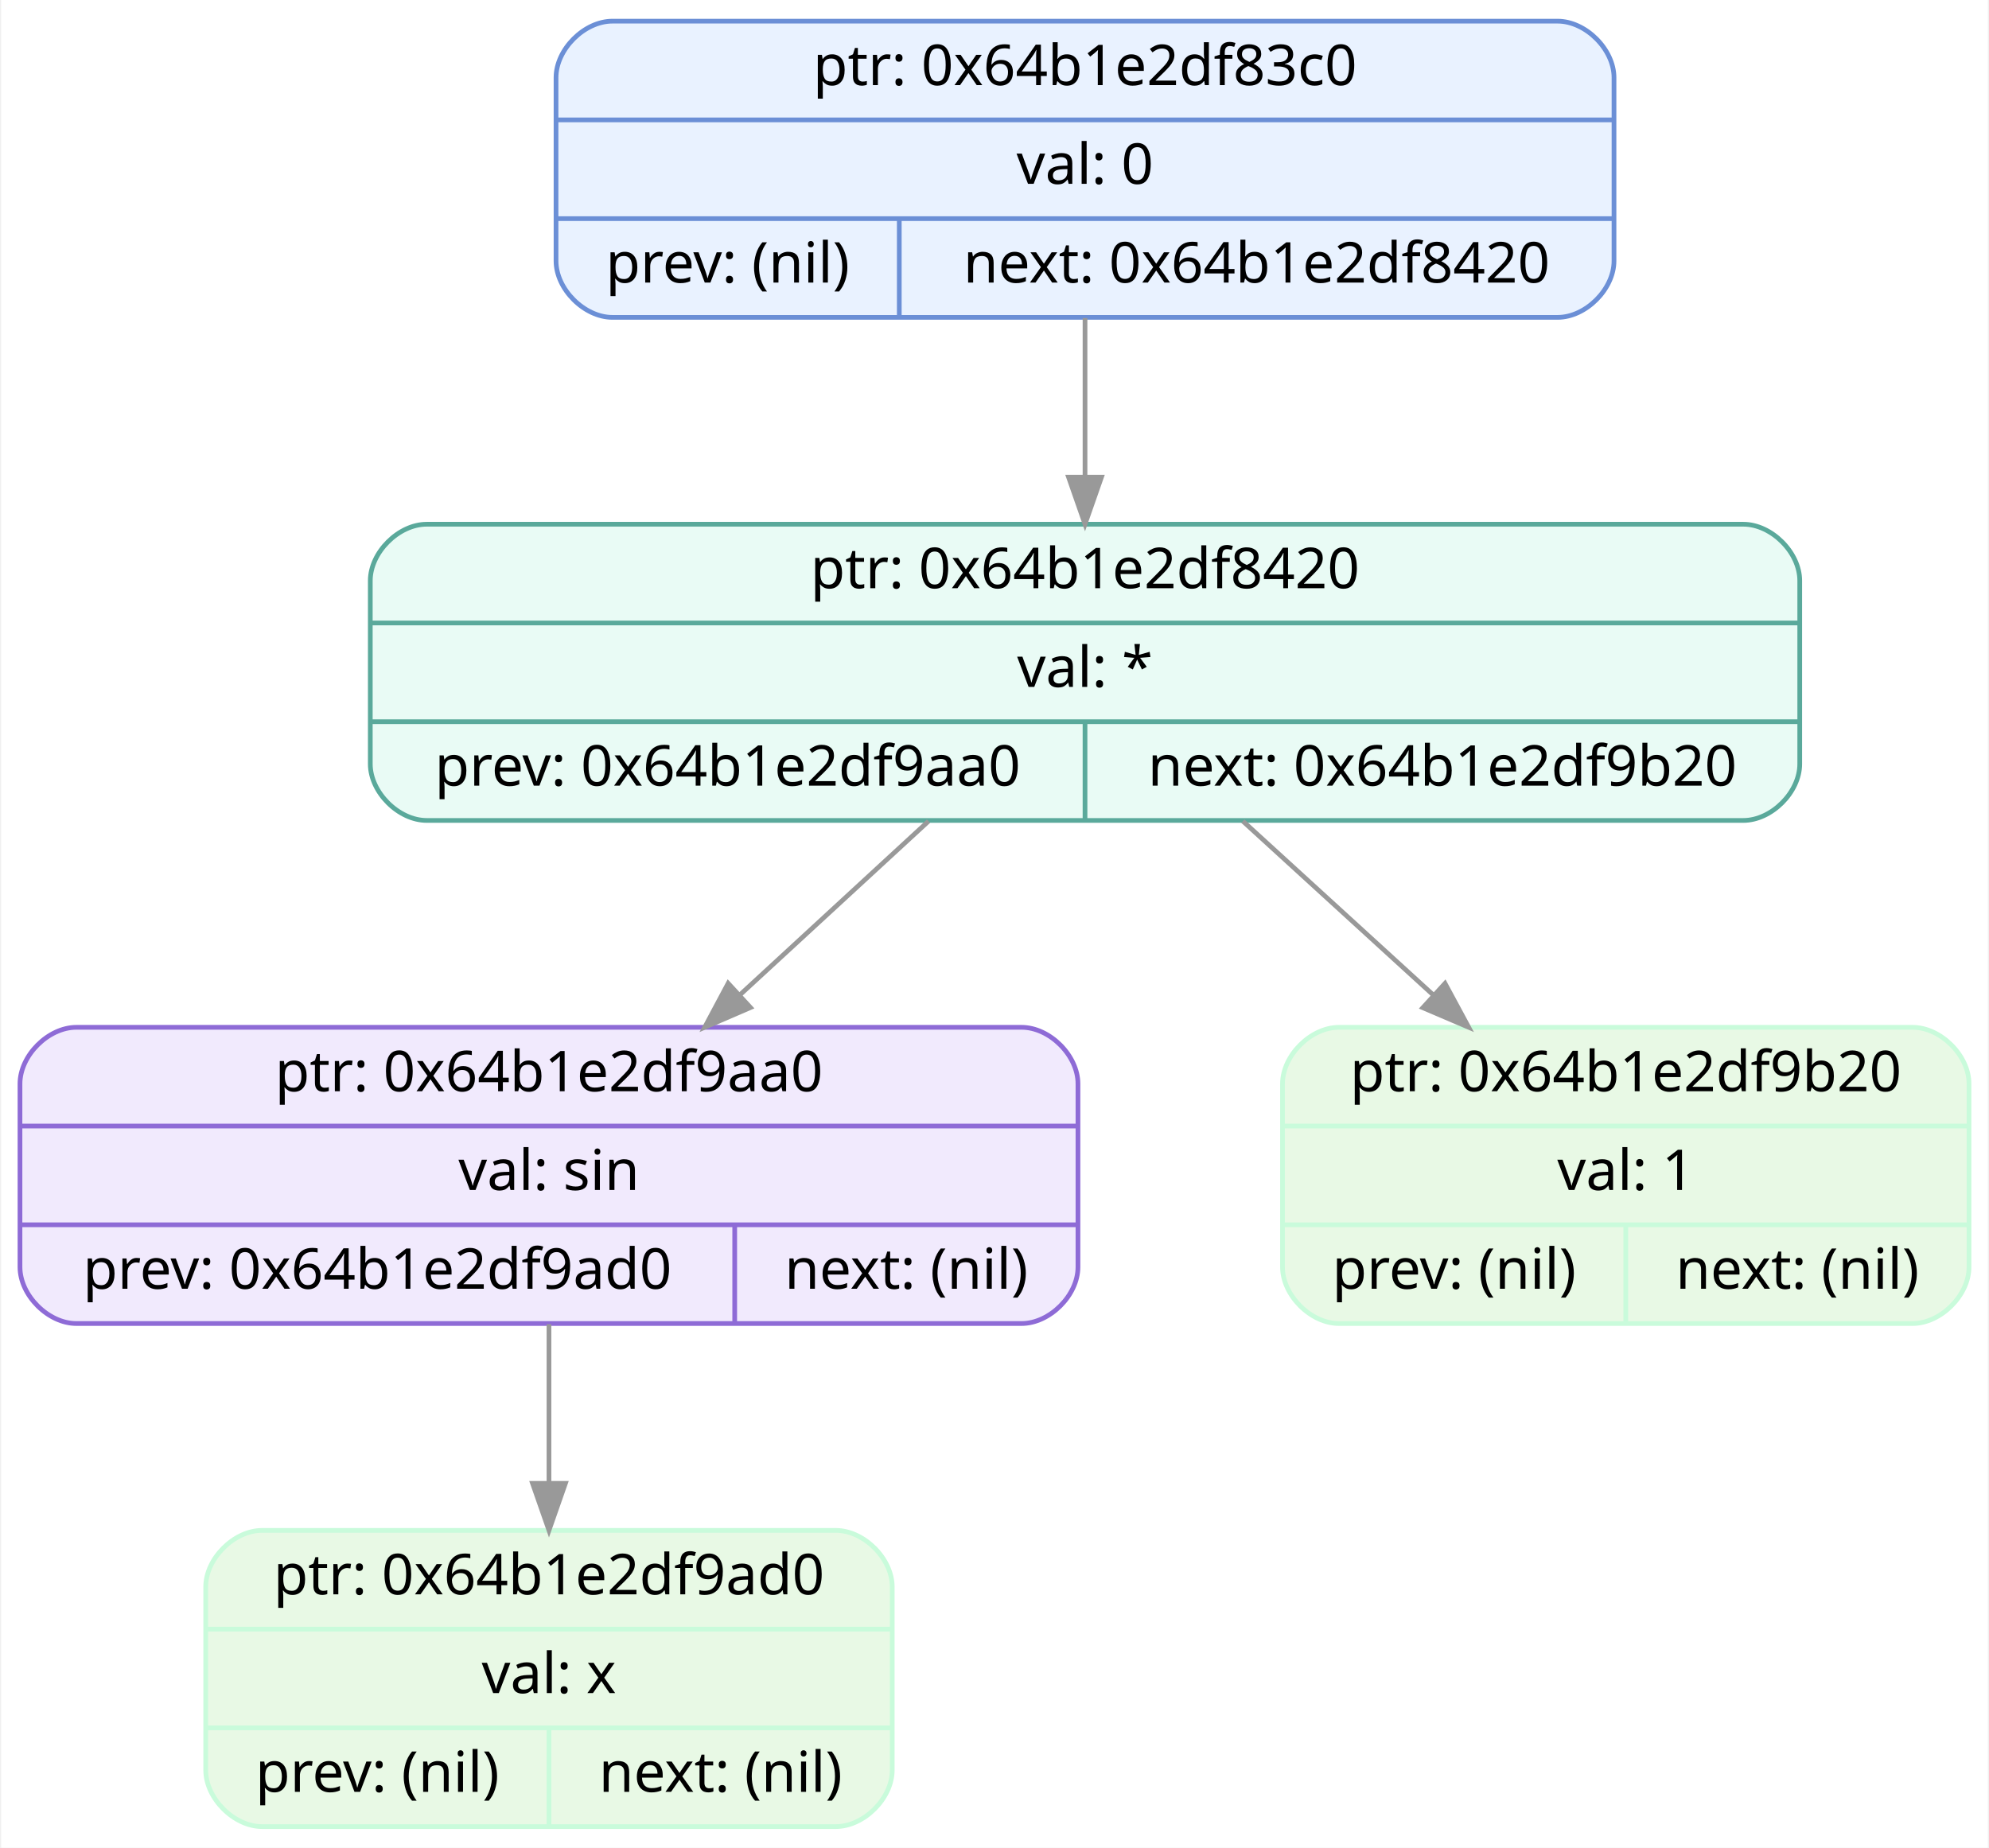
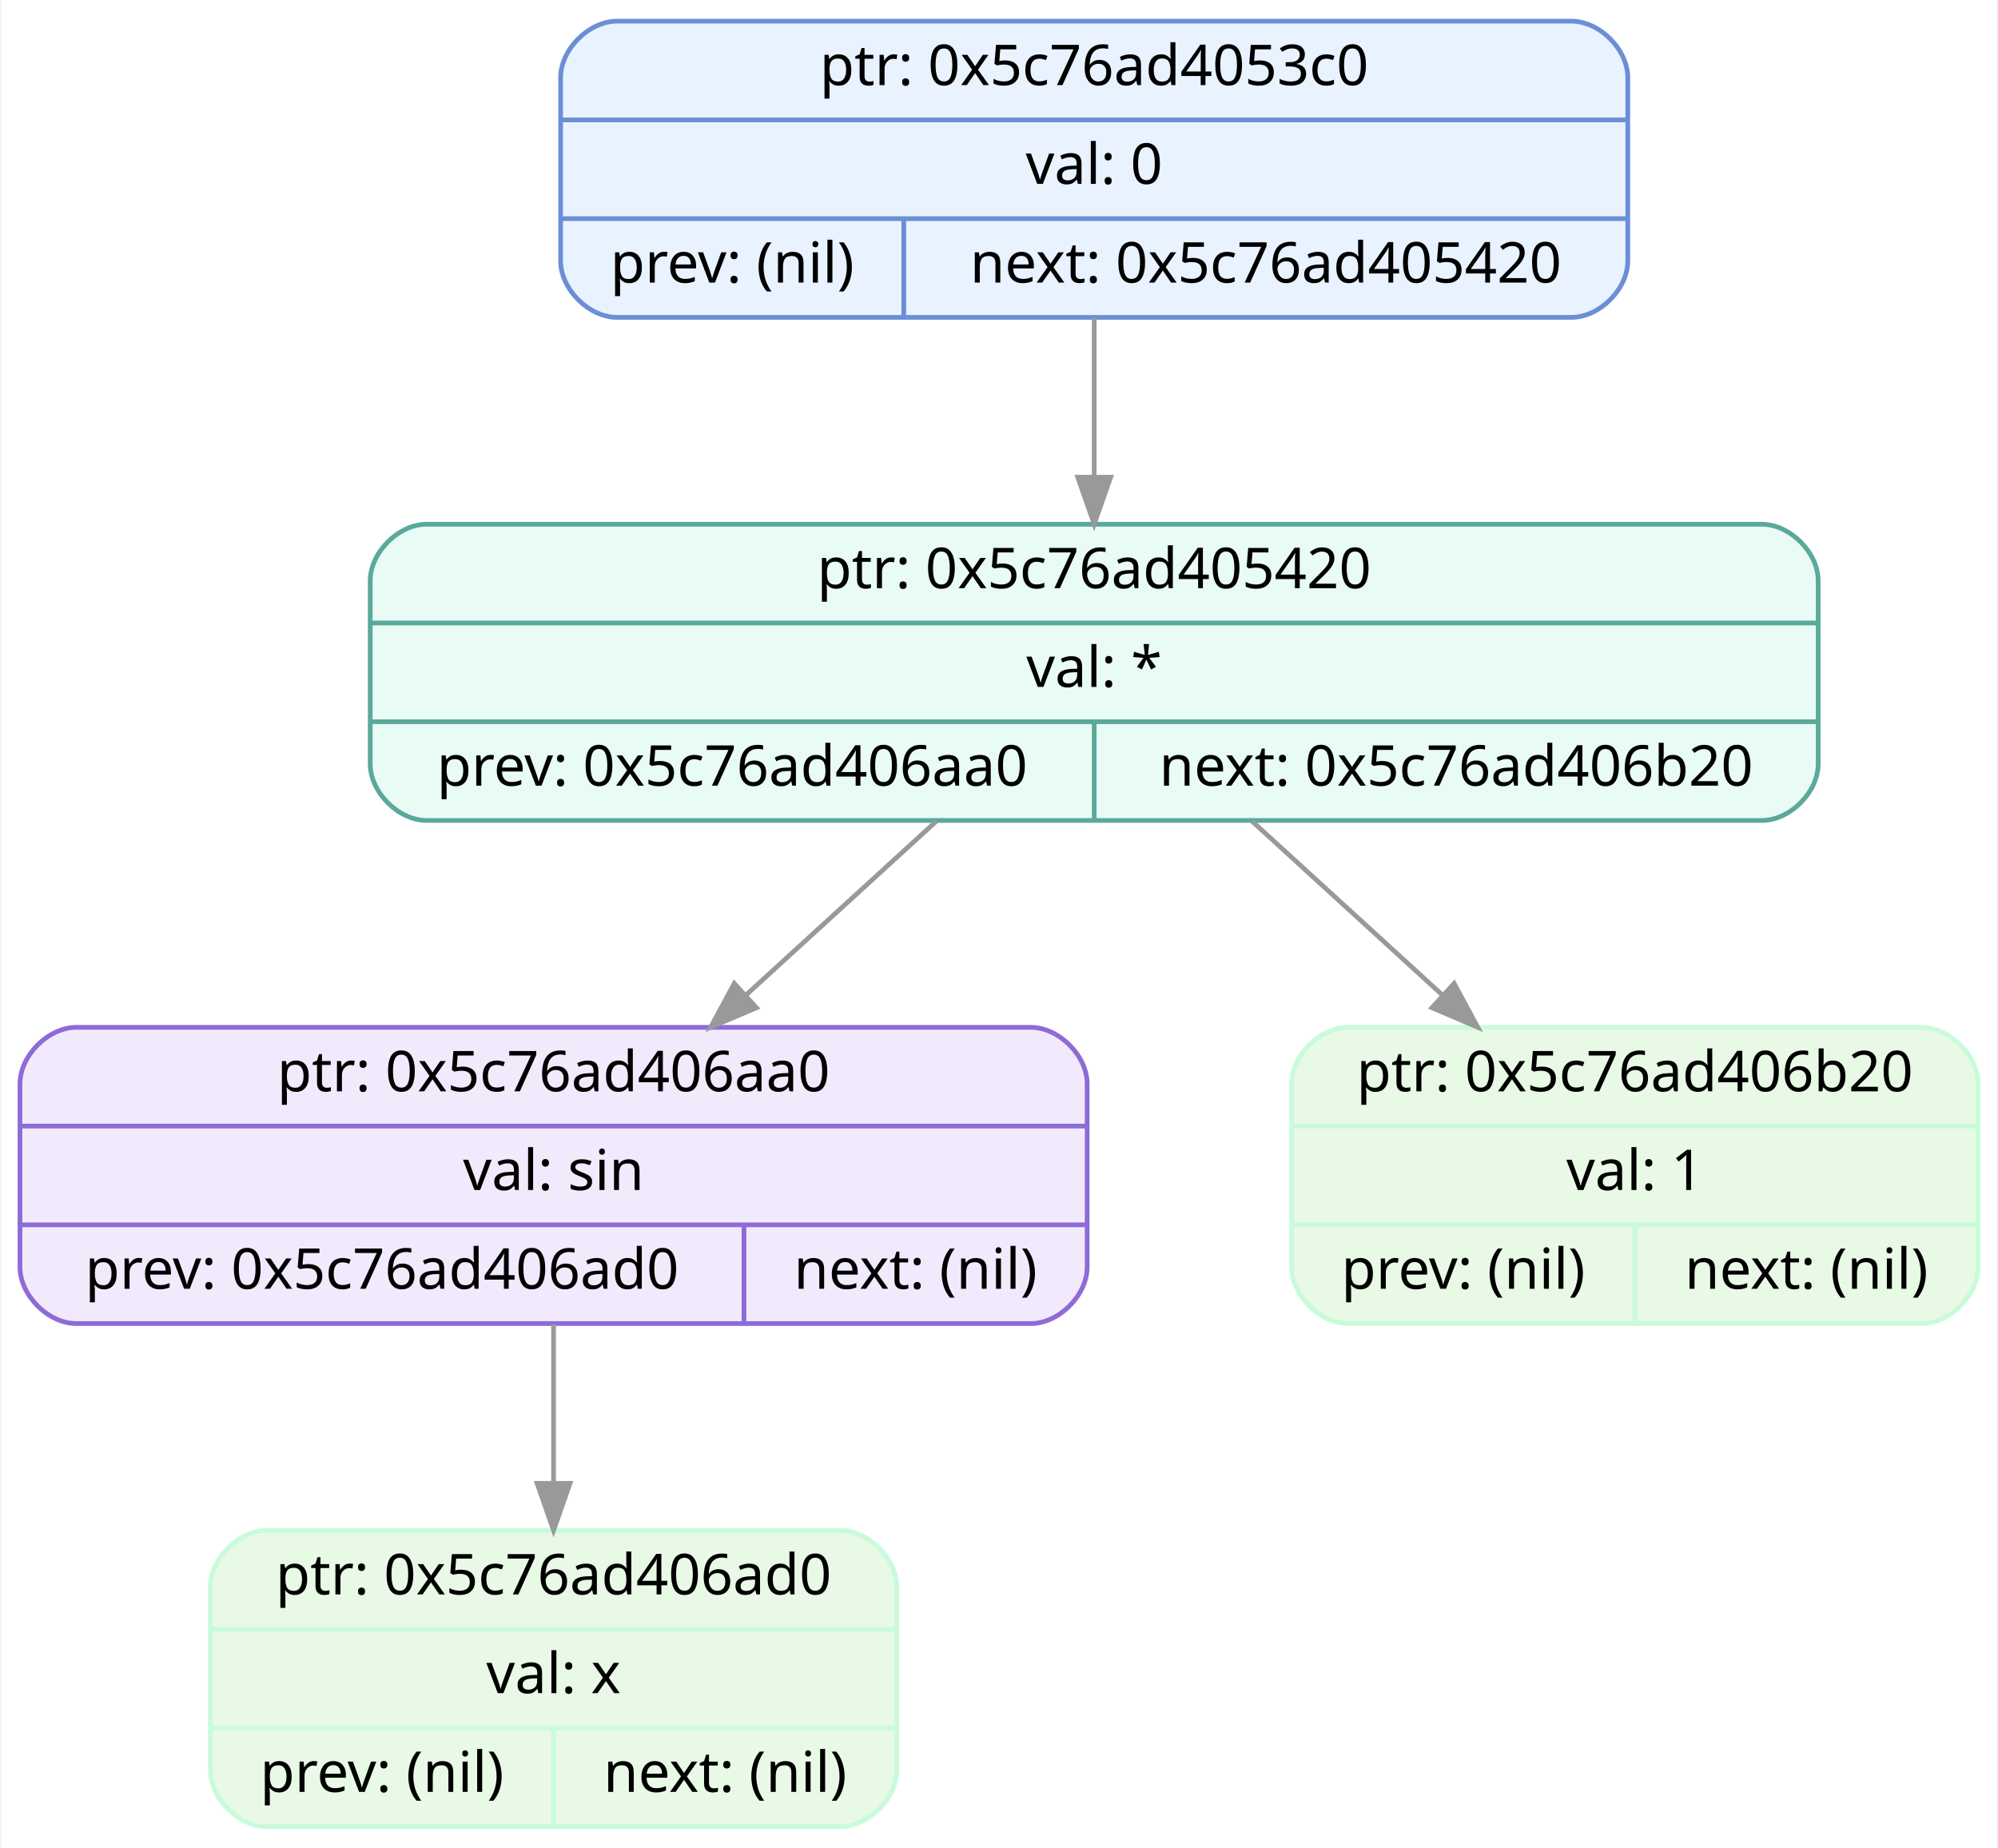
- <svg xmlns="http://www.w3.org/2000/svg" width="423pt" height="393pt" viewBox="0.00 0.00 422.50 393.00">
+ <svg xmlns="http://www.w3.org/2000/svg" width="425pt" height="393pt" viewBox="0.00 0.00 424.50 393.00">
  <g id="graph0" class="graph" transform="scale(1 1) rotate(0) translate(4 389)">
-     <polygon fill="white" stroke="transparent" points="-4,4 -4,-389 418.5,-389 418.5,4 -4,4" />
+     <polygon fill="white" stroke="transparent" points="-4,4 -4,-389 420.5,-389 420.5,4 -4,4" />
    <g id="node1" class="node">
-       <path fill="#e9f2ff" stroke="#6b8fd6" d="M126,-321.5C126,-321.5 327,-321.5 327,-321.5 333,-321.5 339,-327.5 339,-333.5 339,-333.5 339,-372.5 339,-372.5 339,-378.5 333,-384.5 327,-384.5 327,-384.5 126,-384.5 126,-384.5 120,-384.5 114,-378.5 114,-372.5 114,-372.5 114,-333.5 114,-333.5 114,-327.5 120,-321.5 126,-321.5" />
-       <text text-anchor="middle" x="226.5" y="-370.9" font-family="Fira Mono" font-size="12.00">ptr: 0x64b1e2df83c0</text>
-       <polyline fill="none" stroke="#6b8fd6" points="114,-363.5 339,-363.5 " />
-       <text text-anchor="middle" x="226.5" y="-349.9" font-family="Fira Mono" font-size="12.00">val: 0</text>
-       <polyline fill="none" stroke="#6b8fd6" points="114,-342.5 339,-342.5 " />
-       <text text-anchor="middle" x="150.5" y="-328.9" font-family="Fira Mono" font-size="12.00">prev: (nil)</text>
-       <polyline fill="none" stroke="#6b8fd6" points="187,-321.5 187,-342.5 " />
-       <text text-anchor="middle" x="263" y="-328.9" font-family="Fira Mono" font-size="12.00">next: 0x64b1e2df8420</text>
+       <path fill="#e9f2ff" stroke="#6b8fd6" d="M127,-321.5C127,-321.5 330,-321.5 330,-321.5 336,-321.5 342,-327.5 342,-333.5 342,-333.5 342,-372.5 342,-372.5 342,-378.5 336,-384.5 330,-384.5 330,-384.5 127,-384.5 127,-384.5 121,-384.5 115,-378.5 115,-372.5 115,-372.5 115,-333.5 115,-333.5 115,-327.5 121,-321.5 127,-321.5" />
+       <text text-anchor="middle" x="228.5" y="-370.9" font-family="Fira Mono" font-size="12.00">ptr: 0x5c76ad4053c0</text>
+       <polyline fill="none" stroke="#6b8fd6" points="115,-363.5 342,-363.5 " />
+       <text text-anchor="middle" x="228.5" y="-349.9" font-family="Fira Mono" font-size="12.00">val: 0</text>
+       <polyline fill="none" stroke="#6b8fd6" points="115,-342.5 342,-342.5 " />
+       <text text-anchor="middle" x="151.5" y="-328.9" font-family="Fira Mono" font-size="12.00">prev: (nil)</text>
+       <polyline fill="none" stroke="#6b8fd6" points="188,-321.5 188,-342.5 " />
+       <text text-anchor="middle" x="265" y="-328.9" font-family="Fira Mono" font-size="12.00">next: 0x5c76ad405420</text>
    </g>
    <g id="node2" class="node">
-       <path fill="#e9fbf5" stroke="#5aa99b" d="M86.5,-214.5C86.5,-214.5 366.5,-214.5 366.5,-214.5 372.5,-214.5 378.5,-220.5 378.5,-226.5 378.5,-226.5 378.5,-265.5 378.5,-265.5 378.5,-271.5 372.5,-277.5 366.5,-277.5 366.5,-277.5 86.5,-277.5 86.5,-277.5 80.5,-277.5 74.5,-271.5 74.5,-265.5 74.5,-265.5 74.5,-226.5 74.5,-226.5 74.5,-220.5 80.5,-214.5 86.5,-214.5" />
-       <text text-anchor="middle" x="226.5" y="-263.9" font-family="Fira Mono" font-size="12.00">ptr: 0x64b1e2df8420</text>
-       <polyline fill="none" stroke="#5aa99b" points="74.5,-256.5 378.5,-256.5 " />
-       <text text-anchor="middle" x="226.5" y="-242.9" font-family="Fira Mono" font-size="12.00">val: *</text>
-       <polyline fill="none" stroke="#5aa99b" points="74.5,-235.5 378.5,-235.5 " />
-       <text text-anchor="middle" x="150.5" y="-221.9" font-family="Fira Mono" font-size="12.00">prev: 0x64b1e2df9aa0</text>
-       <polyline fill="none" stroke="#5aa99b" points="226.5,-214.5 226.5,-235.5 " />
-       <text text-anchor="middle" x="302.5" y="-221.9" font-family="Fira Mono" font-size="12.00">next: 0x64b1e2df9b20</text>
+       <path fill="#e9fbf5" stroke="#5aa99b" d="M86.5,-214.5C86.5,-214.5 370.5,-214.5 370.5,-214.5 376.5,-214.5 382.5,-220.5 382.5,-226.5 382.5,-226.5 382.5,-265.5 382.5,-265.5 382.5,-271.5 376.5,-277.5 370.5,-277.5 370.5,-277.5 86.5,-277.5 86.5,-277.5 80.5,-277.5 74.5,-271.5 74.5,-265.5 74.5,-265.5 74.5,-226.5 74.5,-226.5 74.5,-220.5 80.5,-214.5 86.5,-214.5" />
+       <text text-anchor="middle" x="228.5" y="-263.9" font-family="Fira Mono" font-size="12.00">ptr: 0x5c76ad405420</text>
+       <polyline fill="none" stroke="#5aa99b" points="74.5,-256.5 382.5,-256.5 " />
+       <text text-anchor="middle" x="228.5" y="-242.9" font-family="Fira Mono" font-size="12.00">val: *</text>
+       <polyline fill="none" stroke="#5aa99b" points="74.5,-235.5 382.5,-235.5 " />
+       <text text-anchor="middle" x="151.5" y="-221.9" font-family="Fira Mono" font-size="12.00">prev: 0x5c76ad406aa0</text>
+       <polyline fill="none" stroke="#5aa99b" points="228.5,-214.5 228.5,-235.5 " />
+       <text text-anchor="middle" x="305.5" y="-221.9" font-family="Fira Mono" font-size="12.00">next: 0x5c76ad406b20</text>
    </g>
    <g id="edge1" class="edge">
-       <path fill="none" stroke="#999999" d="M226.5,-321.35C226.5,-310.78 226.5,-298.78 226.5,-287.54" />
-       <polygon fill="#999999" stroke="#999999" points="230,-287.51 226.5,-277.51 223,-287.51 230,-287.51" />
+       <path fill="none" stroke="#999999" d="M228.5,-321.35C228.5,-310.78 228.5,-298.78 228.5,-287.54" />
+       <polygon fill="#999999" stroke="#999999" points="232,-287.51 228.5,-277.51 225,-287.51 232,-287.51" />
    </g>
    <g id="node3" class="node">
-       <path fill="#f1eafd" stroke="#8e6bd6" d="M12,-107.5C12,-107.5 213,-107.5 213,-107.5 219,-107.5 225,-113.5 225,-119.5 225,-119.5 225,-158.5 225,-158.5 225,-164.5 219,-170.5 213,-170.5 213,-170.5 12,-170.5 12,-170.5 6,-170.5 0,-164.5 0,-158.5 0,-158.5 0,-119.5 0,-119.5 0,-113.5 6,-107.5 12,-107.5" />
-       <text text-anchor="middle" x="112.5" y="-156.9" font-family="Fira Mono" font-size="12.00">ptr: 0x64b1e2df9aa0</text>
-       <polyline fill="none" stroke="#8e6bd6" points="0,-149.5 225,-149.5 " />
-       <text text-anchor="middle" x="112.5" y="-135.9" font-family="Fira Mono" font-size="12.00">val: sin</text>
-       <polyline fill="none" stroke="#8e6bd6" points="0,-128.5 225,-128.5 " />
-       <text text-anchor="middle" x="76" y="-114.9" font-family="Fira Mono" font-size="12.00">prev: 0x64b1e2df9ad0</text>
-       <polyline fill="none" stroke="#8e6bd6" points="152,-107.5 152,-128.5 " />
-       <text text-anchor="middle" x="188.5" y="-114.9" font-family="Fira Mono" font-size="12.00">next: (nil)</text>
+       <path fill="#f1eafd" stroke="#8e6bd6" d="M12,-107.5C12,-107.5 215,-107.5 215,-107.5 221,-107.5 227,-113.5 227,-119.5 227,-119.5 227,-158.5 227,-158.5 227,-164.5 221,-170.5 215,-170.5 215,-170.5 12,-170.5 12,-170.5 6,-170.5 0,-164.5 0,-158.5 0,-158.5 0,-119.5 0,-119.5 0,-113.5 6,-107.5 12,-107.5" />
+       <text text-anchor="middle" x="113.5" y="-156.9" font-family="Fira Mono" font-size="12.00">ptr: 0x5c76ad406aa0</text>
+       <polyline fill="none" stroke="#8e6bd6" points="0,-149.5 227,-149.5 " />
+       <text text-anchor="middle" x="113.5" y="-135.9" font-family="Fira Mono" font-size="12.00">val: sin</text>
+       <polyline fill="none" stroke="#8e6bd6" points="0,-128.5 227,-128.5 " />
+       <text text-anchor="middle" x="77" y="-114.9" font-family="Fira Mono" font-size="12.00">prev: 0x5c76ad406ad0</text>
+       <polyline fill="none" stroke="#8e6bd6" points="154,-107.5 154,-128.5 " />
+       <text text-anchor="middle" x="190.5" y="-114.9" font-family="Fira Mono" font-size="12.00">next: (nil)</text>
    </g>
    <g id="edge2" class="edge">
-       <path fill="none" stroke="#999999" d="M193.22,-214.35C180.69,-202.81 166.31,-189.56 153.18,-177.47" />
-       <polygon fill="#999999" stroke="#999999" points="155.35,-174.71 145.62,-170.51 150.61,-179.86 155.35,-174.71" />
+       <path fill="none" stroke="#999999" d="M194.93,-214.35C182.29,-202.81 167.78,-189.56 154.54,-177.47" />
+       <polygon fill="#999999" stroke="#999999" points="156.66,-174.67 146.91,-170.51 151.94,-179.84 156.66,-174.67" />
    </g>
    <g id="node5" class="node">
-       <path fill="#e8f9e5" stroke="#c9fbdb" d="M280.5,-107.5C280.5,-107.5 402.5,-107.5 402.5,-107.5 408.5,-107.5 414.5,-113.5 414.5,-119.5 414.5,-119.5 414.5,-158.5 414.5,-158.5 414.5,-164.5 408.5,-170.5 402.5,-170.5 402.5,-170.5 280.5,-170.5 280.5,-170.5 274.5,-170.5 268.5,-164.5 268.5,-158.5 268.5,-158.5 268.5,-119.5 268.5,-119.5 268.5,-113.5 274.5,-107.5 280.5,-107.5" />
-       <text text-anchor="middle" x="341.5" y="-156.9" font-family="Fira Mono" font-size="12.00">ptr: 0x64b1e2df9b20</text>
-       <polyline fill="none" stroke="#c9fbdb" points="268.5,-149.5 414.5,-149.5 " />
-       <text text-anchor="middle" x="341.5" y="-135.9" font-family="Fira Mono" font-size="12.00">val: 1</text>
-       <polyline fill="none" stroke="#c9fbdb" points="268.5,-128.5 414.5,-128.5 " />
-       <text text-anchor="middle" x="305" y="-114.9" font-family="Fira Mono" font-size="12.00">prev: (nil)</text>
-       <polyline fill="none" stroke="#c9fbdb" points="341.5,-107.5 341.5,-128.5 " />
-       <text text-anchor="middle" x="378" y="-114.9" font-family="Fira Mono" font-size="12.00">next: (nil)</text>
+       <path fill="#e8f9e5" stroke="#c9fbdb" d="M282.5,-107.5C282.5,-107.5 404.5,-107.5 404.5,-107.5 410.5,-107.5 416.5,-113.5 416.5,-119.5 416.5,-119.5 416.5,-158.5 416.5,-158.5 416.5,-164.5 410.5,-170.5 404.5,-170.5 404.5,-170.5 282.5,-170.5 282.5,-170.5 276.5,-170.5 270.5,-164.5 270.5,-158.5 270.5,-158.5 270.5,-119.5 270.5,-119.5 270.5,-113.5 276.5,-107.5 282.5,-107.5" />
+       <text text-anchor="middle" x="343.5" y="-156.9" font-family="Fira Mono" font-size="12.00">ptr: 0x5c76ad406b20</text>
+       <polyline fill="none" stroke="#c9fbdb" points="270.5,-149.5 416.5,-149.5 " />
+       <text text-anchor="middle" x="343.5" y="-135.9" font-family="Fira Mono" font-size="12.00">val: 1</text>
+       <polyline fill="none" stroke="#c9fbdb" points="270.5,-128.5 416.5,-128.5 " />
+       <text text-anchor="middle" x="307" y="-114.9" font-family="Fira Mono" font-size="12.00">prev: (nil)</text>
+       <polyline fill="none" stroke="#c9fbdb" points="343.5,-107.5 343.5,-128.5 " />
+       <text text-anchor="middle" x="380" y="-114.9" font-family="Fira Mono" font-size="12.00">next: (nil)</text>
    </g>
    <g id="edge3" class="edge">
-       <path fill="none" stroke="#999999" d="M260.07,-214.35C272.71,-202.81 287.22,-189.56 300.46,-177.47" />
-       <polygon fill="#999999" stroke="#999999" points="303.06,-179.84 308.09,-170.51 298.34,-174.67 303.06,-179.84" />
+       <path fill="none" stroke="#999999" d="M262.07,-214.35C274.71,-202.81 289.22,-189.56 302.46,-177.47" />
+       <polygon fill="#999999" stroke="#999999" points="305.06,-179.84 310.09,-170.51 300.34,-174.67 305.06,-179.84" />
    </g>
    <g id="node4" class="node">
-       <path fill="#e8f9e5" stroke="#c9fbdb" d="M51.5,-0.5C51.5,-0.5 173.5,-0.5 173.5,-0.5 179.5,-0.5 185.5,-6.5 185.5,-12.5 185.5,-12.5 185.5,-51.5 185.5,-51.5 185.5,-57.5 179.5,-63.5 173.5,-63.5 173.5,-63.5 51.5,-63.5 51.5,-63.5 45.5,-63.5 39.5,-57.5 39.5,-51.5 39.5,-51.5 39.5,-12.5 39.5,-12.5 39.5,-6.5 45.5,-0.5 51.5,-0.5" />
-       <text text-anchor="middle" x="112.5" y="-49.9" font-family="Fira Mono" font-size="12.00">ptr: 0x64b1e2df9ad0</text>
-       <polyline fill="none" stroke="#c9fbdb" points="39.5,-42.5 185.5,-42.5 " />
-       <text text-anchor="middle" x="112.5" y="-28.9" font-family="Fira Mono" font-size="12.00">val: x</text>
-       <polyline fill="none" stroke="#c9fbdb" points="39.5,-21.5 185.5,-21.5 " />
-       <text text-anchor="middle" x="76" y="-7.9" font-family="Fira Mono" font-size="12.00">prev: (nil)</text>
-       <polyline fill="none" stroke="#c9fbdb" points="112.5,-0.5 112.5,-21.5 " />
-       <text text-anchor="middle" x="149" y="-7.9" font-family="Fira Mono" font-size="12.00">next: (nil)</text>
+       <path fill="#e8f9e5" stroke="#c9fbdb" d="M52.5,-0.5C52.5,-0.5 174.5,-0.5 174.5,-0.5 180.5,-0.5 186.5,-6.5 186.5,-12.5 186.5,-12.5 186.5,-51.5 186.5,-51.5 186.5,-57.5 180.5,-63.5 174.5,-63.5 174.5,-63.5 52.5,-63.5 52.5,-63.5 46.5,-63.5 40.5,-57.5 40.5,-51.5 40.5,-51.5 40.5,-12.5 40.5,-12.5 40.5,-6.5 46.5,-0.5 52.5,-0.5" />
+       <text text-anchor="middle" x="113.5" y="-49.9" font-family="Fira Mono" font-size="12.00">ptr: 0x5c76ad406ad0</text>
+       <polyline fill="none" stroke="#c9fbdb" points="40.5,-42.5 186.5,-42.5 " />
+       <text text-anchor="middle" x="113.5" y="-28.9" font-family="Fira Mono" font-size="12.00">val: x</text>
+       <polyline fill="none" stroke="#c9fbdb" points="40.5,-21.5 186.5,-21.5 " />
+       <text text-anchor="middle" x="77" y="-7.9" font-family="Fira Mono" font-size="12.00">prev: (nil)</text>
+       <polyline fill="none" stroke="#c9fbdb" points="113.5,-0.5 113.5,-21.5 " />
+       <text text-anchor="middle" x="150" y="-7.9" font-family="Fira Mono" font-size="12.00">next: (nil)</text>
    </g>
    <g id="edge4" class="edge">
-       <path fill="none" stroke="#999999" d="M112.5,-107.35C112.5,-96.78 112.5,-84.78 112.5,-73.54" />
-       <polygon fill="#999999" stroke="#999999" points="116,-73.51 112.5,-63.51 109,-73.51 116,-73.51" />
+       <path fill="none" stroke="#999999" d="M113.5,-107.35C113.5,-96.78 113.5,-84.78 113.5,-73.54" />
+       <polygon fill="#999999" stroke="#999999" points="117,-73.51 113.5,-63.51 110,-73.51 117,-73.51" />
    </g>
  </g>
</svg>
